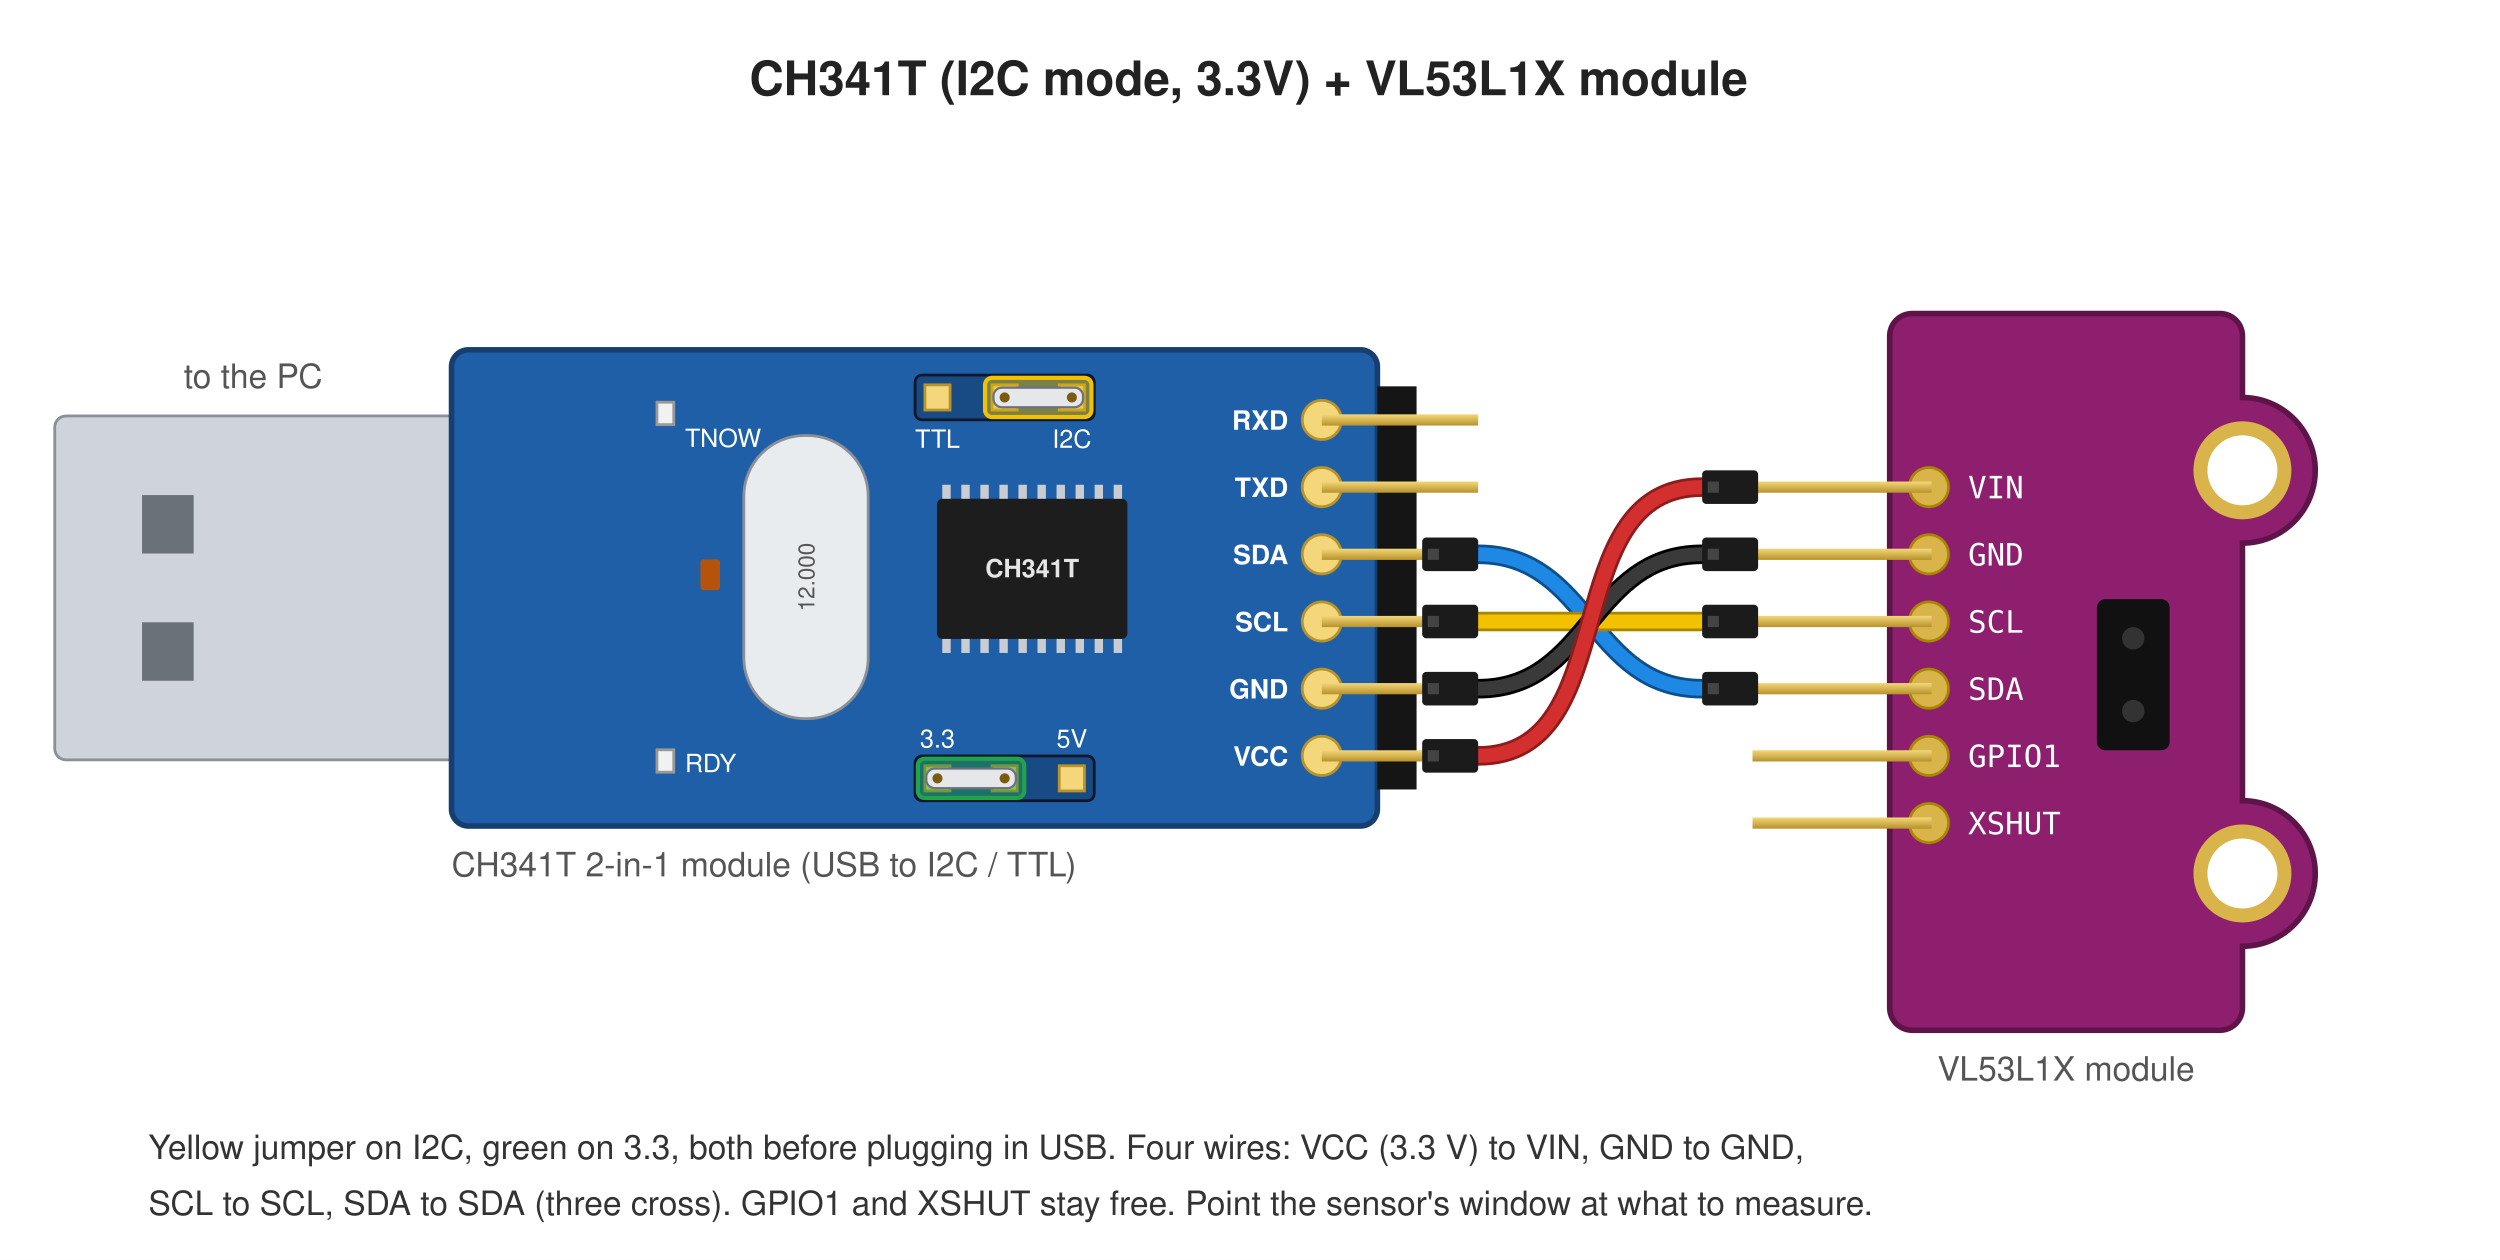
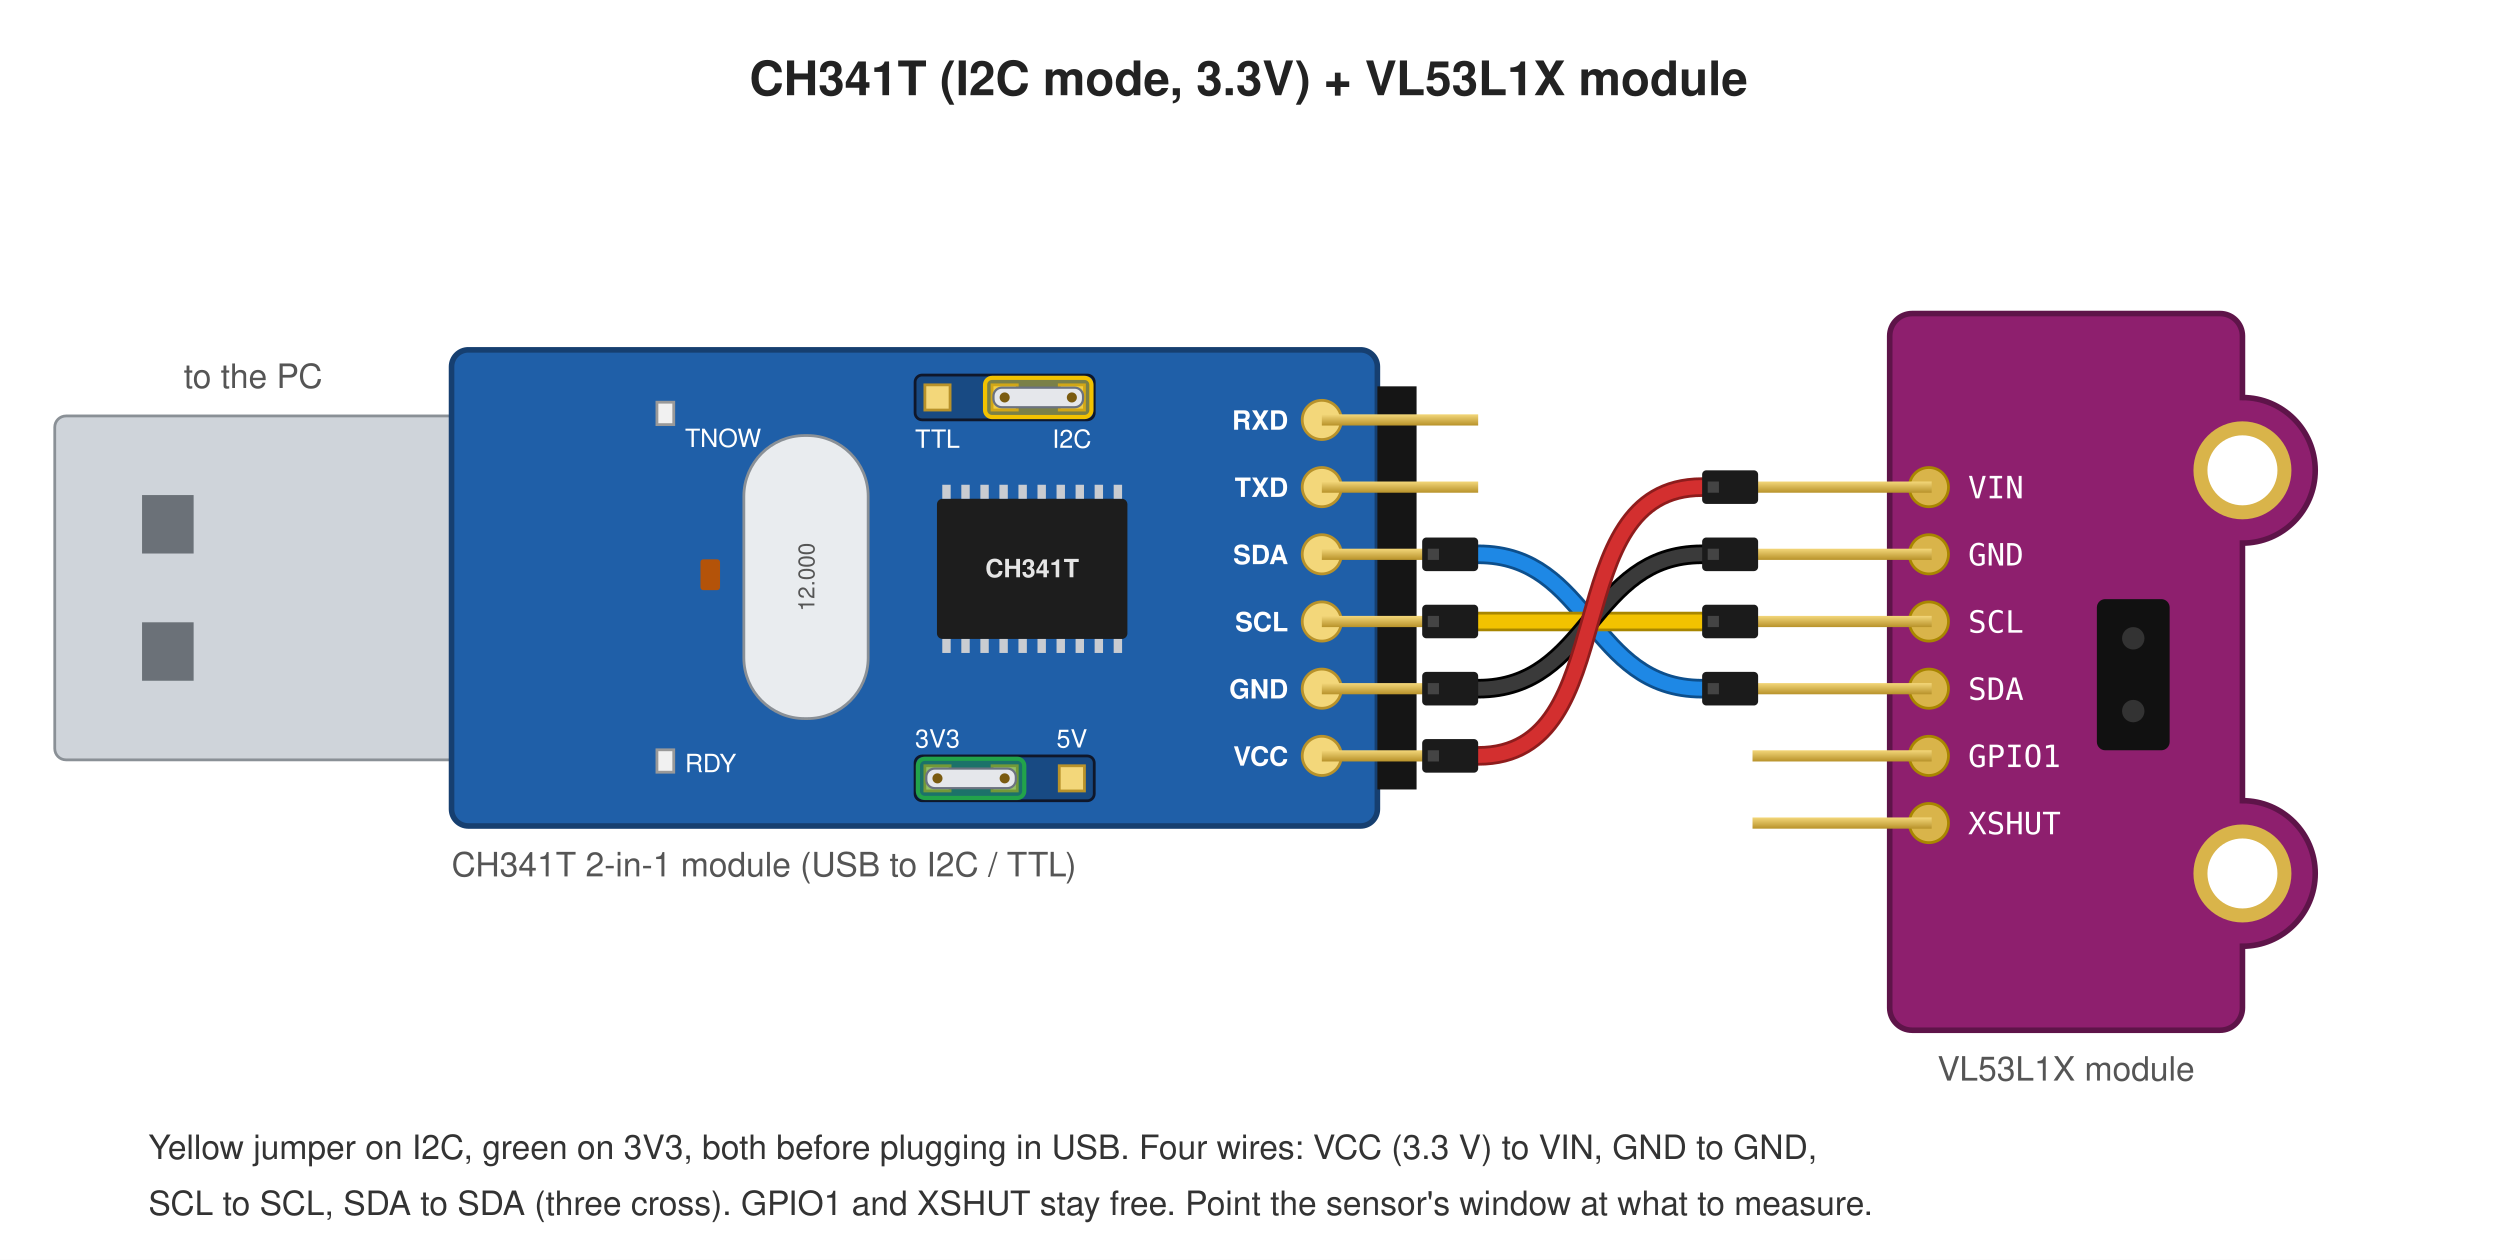
<svg xmlns="http://www.w3.org/2000/svg" viewBox="0 0 893 450" width="893" height="450" font-family="Helvetica, Arial, sans-serif">
  <style>@media (prefers-color-scheme: dark) { .bg { fill-opacity: 0.85 } }</style>
  <defs>
    <linearGradient id="metal" x1="0" y1="0" x2="0" y2="1">
      <stop offset="0" stop-color="#e9ecef" />
      <stop offset="0.5" stop-color="#b8bec5" />
      <stop offset="1" stop-color="#d9dde1" />
    </linearGradient>
    <linearGradient id="pin" x1="0" y1="0" x2="0" y2="1">
      <stop offset="0" stop-color="#f3d77a" />
      <stop offset="1" stop-color="#b8922a" />
    </linearGradient>
    <g id="dupont">
      <rect x="0" y="-6" width="20" height="12" rx="1.5" fill="#1b1b1b" />
      <rect x="2" y="-2" width="4" height="4" fill="#444" />
    </g>
  </defs>
  <rect class="bg" width="893" height="450" fill="#ffffff" />
  <text x="446" y="34" text-anchor="middle" font-size="17" font-weight="bold" fill="#222">CH341T (I2C mode, 3.3V) + VL53L1X module</text>
  <text x="90.425" y="138.583" text-anchor="middle" font-size="12" fill="#555">to the PC</text>
  <rect x="19.559" y="148.583" width="179.528" height="122.835" rx="4" fill="#cfd4da" stroke="#8a9096" />
  <rect x="50.74" y="176.835" width="18.425" height="20.882" fill="#6b7178" />
  <rect x="50.74" y="222.283" width="18.425" height="20.882" fill="#6b7178" />
  <rect x="161.291" y="124.961" width="330.709" height="170.079" rx="6" fill="#1f5fa8" stroke="#163f70" stroke-width="2" />
  <text x="161.291" y="313.039" font-size="12" fill="#555">CH341T 2-in-1 module (USB to I2C / TTL)</text>
  <rect x="492.0" y="138.0" width="14" height="144.0" fill="#151515" />
  <circle cx="472.157" cy="150.0" r="7" fill="#f3d77a" stroke="#b8922a" />
  <rect x="472.157" y="148.0" width="55.843" height="4" fill="url(#pin)" />
  <text x="460.157" y="153.5" text-anchor="end" font-size="9.5" font-weight="bold" fill="#fff">RXD</text>
  <circle cx="472.157" cy="174.0" r="7" fill="#f3d77a" stroke="#b8922a" />
  <rect x="472.157" y="172.0" width="55.843" height="4" fill="url(#pin)" />
  <text x="460.157" y="177.5" text-anchor="end" font-size="9.5" font-weight="bold" fill="#fff">TXD</text>
  <circle cx="472.157" cy="198.0" r="7" fill="#f3d77a" stroke="#b8922a" />
  <rect x="472.157" y="196.0" width="55.843" height="4" fill="url(#pin)" />
  <text x="460.157" y="201.5" text-anchor="end" font-size="9.5" font-weight="bold" fill="#fff">SDA</text>
  <circle cx="472.157" cy="222.0" r="7" fill="#f3d77a" stroke="#b8922a" />
  <rect x="472.157" y="220.0" width="55.843" height="4" fill="url(#pin)" />
  <text x="460.157" y="225.5" text-anchor="end" font-size="9.5" font-weight="bold" fill="#fff">SCL</text>
  <circle cx="472.157" cy="246.0" r="7" fill="#f3d77a" stroke="#b8922a" />
  <rect x="472.157" y="244.0" width="55.843" height="4" fill="url(#pin)" />
  <text x="460.157" y="249.5" text-anchor="end" font-size="9.5" font-weight="bold" fill="#fff">GND</text>
  <circle cx="472.157" cy="270.0" r="7" fill="#f3d77a" stroke="#b8922a" />
  <rect x="472.157" y="268.0" width="55.843" height="4" fill="url(#pin)" />
  <text x="460.157" y="273.5" text-anchor="end" font-size="9.5" font-weight="bold" fill="#fff">VCC</text>
  <rect x="334.677" y="178.157" width="68.031" height="50.079" rx="2" fill="#1d1d1d" />
  <rect x="336.579" y="173.157" width="3" height="5" fill="#c9ccd1" />
  <rect x="336.579" y="228.236" width="3" height="5" fill="#c9ccd1" />
  <rect x="343.382" y="173.157" width="3" height="5" fill="#c9ccd1" />
  <rect x="343.382" y="228.236" width="3" height="5" fill="#c9ccd1" />
  <rect x="350.185" y="173.157" width="3" height="5" fill="#c9ccd1" />
  <rect x="350.185" y="228.236" width="3" height="5" fill="#c9ccd1" />
  <rect x="356.988" y="173.157" width="3" height="5" fill="#c9ccd1" />
  <rect x="356.988" y="228.236" width="3" height="5" fill="#c9ccd1" />
  <rect x="363.791" y="173.157" width="3" height="5" fill="#c9ccd1" />
  <rect x="363.791" y="228.236" width="3" height="5" fill="#c9ccd1" />
  <rect x="370.594" y="173.157" width="3" height="5" fill="#c9ccd1" />
  <rect x="370.594" y="228.236" width="3" height="5" fill="#c9ccd1" />
  <rect x="377.398" y="173.157" width="3" height="5" fill="#c9ccd1" />
  <rect x="377.398" y="228.236" width="3" height="5" fill="#c9ccd1" />
  <rect x="384.201" y="173.157" width="3" height="5" fill="#c9ccd1" />
  <rect x="384.201" y="228.236" width="3" height="5" fill="#c9ccd1" />
  <rect x="391.004" y="173.157" width="3" height="5" fill="#c9ccd1" />
  <rect x="391.004" y="228.236" width="3" height="5" fill="#c9ccd1" />
  <rect x="397.807" y="173.157" width="3" height="5" fill="#c9ccd1" />
  <rect x="397.807" y="228.236" width="3" height="5" fill="#c9ccd1" />
  <text x="368.693" y="206.197" text-anchor="middle" font-size="9" font-weight="bold" fill="#e5e5e5">CH341T</text>
  <rect x="265.701" y="155.575" width="44.409" height="101.102" rx="21.732" fill="#e9ecef" stroke="#8a9096" />
  <text transform="translate(290.9055 206.126) rotate(-90)" text-anchor="middle" font-size="8" fill="#555">12.000</text>
  <rect x="250.197" y="199.795" width="7" height="11" rx="1" fill="#b45309" />
  <rect x="326.866" y="133.969" width="64" height="16" rx="2.5" fill="#000" fill-opacity="0.22" stroke="#0f172a" stroke-width="1" />
  <rect x="378.366" y="137.469" width="9" height="9" fill="#f3d77a" stroke="#b8922a" />
  <rect x="354.366" y="137.469" width="9" height="9" fill="#f3d77a" stroke="#b8922a" />
  <rect x="330.366" y="137.469" width="9" height="9" fill="#f3d77a" stroke="#b8922a" />
  <rect x="351.866" y="134.969" width="38" height="14" rx="2.5" fill="#f2c200" fill-opacity="0.45" stroke="#f2c200" stroke-width="1.5" />
  <rect x="354.866" y="138.469" width="32" height="7" rx="3" fill="#e5e7eb" stroke="#6b7280" stroke-width="0.8" />
  <circle cx="358.866" cy="141.969" r="1.8" fill="#7a5b10" />
  <circle cx="382.866" cy="141.969" r="1.8" fill="#7a5b10" />
  <rect x="326.866" y="270.031" width="64" height="16" rx="2.5" fill="#000" fill-opacity="0.22" stroke="#0f172a" stroke-width="1" />
  <rect x="378.366" y="273.531" width="9" height="9" fill="#f3d77a" stroke="#b8922a" />
  <rect x="354.366" y="273.531" width="9" height="9" fill="#f3d77a" stroke="#b8922a" />
  <rect x="330.366" y="273.531" width="9" height="9" fill="#f3d77a" stroke="#b8922a" />
  <rect x="327.866" y="271.031" width="38" height="14" rx="2.5" fill="#22a34a" fill-opacity="0.45" stroke="#22a34a" stroke-width="1.5" />
  <rect x="330.866" y="274.531" width="32" height="7" rx="3" fill="#e5e7eb" stroke="#6b7280" stroke-width="0.8" />
  <circle cx="334.866" cy="278.031" r="1.8" fill="#7a5b10" />
  <circle cx="358.866" cy="278.031" r="1.8" fill="#7a5b10" />
  <text x="382.866" y="159.969" text-anchor="middle" font-size="9" fill="#fff">I2C</text>
  <text x="334.866" y="159.969" text-anchor="middle" font-size="9" fill="#fff">TTL</text>
  <text x="382.866" y="267.031" text-anchor="middle" font-size="9" fill="#fff">5V</text>
-   <text x="334.866" y="267.031" text-anchor="middle" font-size="9" fill="#fff">3.3</text>
+   <text x="334.866" y="267.031" text-anchor="middle" font-size="9" fill="#fff">3V3</text>
  <rect x="234.661" y="143.669" width="6" height="8" fill="#f1f1f1" stroke="#999" />
  <text x="244.661" y="159.669" font-size="9" fill="#fff">TNOW</text>
  <rect x="234.661" y="267.827" width="6" height="8" fill="#f1f1f1" stroke="#999" />
  <text x="244.661" y="275.827" font-size="9" fill="#fff">RDY</text>
  <g transform="translate(33 0)">
    <path d="M650 112 h 110 a 8 8 0 0 1 8 8 v 22 a 26 26 0 0 1 0 52 v 92 a 26 26 0 0 1 0 52 v 22 a 8 8 0 0 1 -8 8 h -110 a 8 8 0 0 1 -8 -8 v -240 a 8 8 0 0 1 8 -8 z" fill="#8e1f6e" stroke="#5e1449" stroke-width="2" />
    <circle cx="768" cy="168" r="15" fill="#fff" stroke="#d9b44a" stroke-width="5" />
    <circle cx="768" cy="312" r="15" fill="#fff" stroke="#d9b44a" stroke-width="5" />
    <g fill="#d9b44a" stroke="#a88600">
      <circle cx="656" cy="174" r="7" />
      <circle cx="656" cy="198" r="7" />
      <circle cx="656" cy="222" r="7" />
      <circle cx="656" cy="246" r="7" />
      <circle cx="656" cy="270" r="7" />
      <circle cx="656" cy="294" r="7" />
    </g>
    <g fill="url(#pin)">
      <rect x="593" y="172" width="64" height="4" />
      <rect x="593" y="196" width="64" height="4" />
      <rect x="593" y="220" width="64" height="4" />
      <rect x="593" y="244" width="64" height="4" />
      <rect x="593" y="268" width="64" height="4" />
      <rect x="593" y="292" width="64" height="4" />
    </g>
    <g font-size="11" fill="#fff" font-family="Menlo, Consolas, monospace">
      <text x="670" y="178">VIN</text>
      <text x="670" y="202">GND</text>
      <text x="670" y="226">SCL</text>
      <text x="670" y="250">SDA</text>
      <text x="670" y="274">GPIO1</text>
      <text x="670" y="298">XSHUT</text>
    </g>
    <rect x="716" y="214" width="26" height="54" rx="3" fill="#111" />
    <circle cx="729" cy="228" r="4" fill="#333" />
    <circle cx="729" cy="254" r="4" fill="#333" />
    <text x="705" y="386" text-anchor="middle" font-size="12" fill="#555">VL53L1X module</text>
    <g stroke-linecap="round" fill="none">
      <path d="M495 198 C 535 198, 535 246, 575 246" stroke="#0d4f8c" stroke-width="7" />
      <path d="M495 198 C 535 198, 535 246, 575 246" stroke="#1e88e5" stroke-width="5" />
      <path d="M495 222 H 575" stroke="#a88600" stroke-width="7" />
      <path d="M495 222 H 575" stroke="#f2c200" stroke-width="5" />
      <path d="M495 246 C 535 246, 535 198, 575 198" stroke="#000" stroke-width="7" />
      <path d="M495 246 C 535 246, 535 198, 575 198" stroke="#3a3a3a" stroke-width="5" />
      <path d="M495 270 C 548 270, 522 174, 575 174" stroke="#8e1c1c" stroke-width="7" />
      <path d="M495 270 C 548 270, 522 174, 575 174" stroke="#d32f2f" stroke-width="5" />
    </g>
    <use href="#dupont" x="475" y="198" />
    <use href="#dupont" x="475" y="222" />
    <use href="#dupont" x="475" y="246" />
    <use href="#dupont" x="475" y="270" />
    <use href="#dupont" x="575" y="174" />
    <use href="#dupont" x="575" y="198" />
    <use href="#dupont" x="575" y="222" />
    <use href="#dupont" x="575" y="246" />
    <g font-size="12" fill="#333">
-       <text x="20" y="414">Yellow jumper on I2C, green on 3.3, both before plugging in USB. Four wires: VCC (3.3 V) to VIN, GND to GND,</text>
+       <text x="20" y="414">Yellow jumper on I2C, green on 3V3, both before plugging in USB. Four wires: VCC (3.3 V) to VIN, GND to GND,</text>
      <text x="20" y="434">SCL to SCL, SDA to SDA (three cross). GPIO1 and XSHUT stay free. Point the sensor's window at what to measure.</text>
    </g>
  </g>
</svg>
